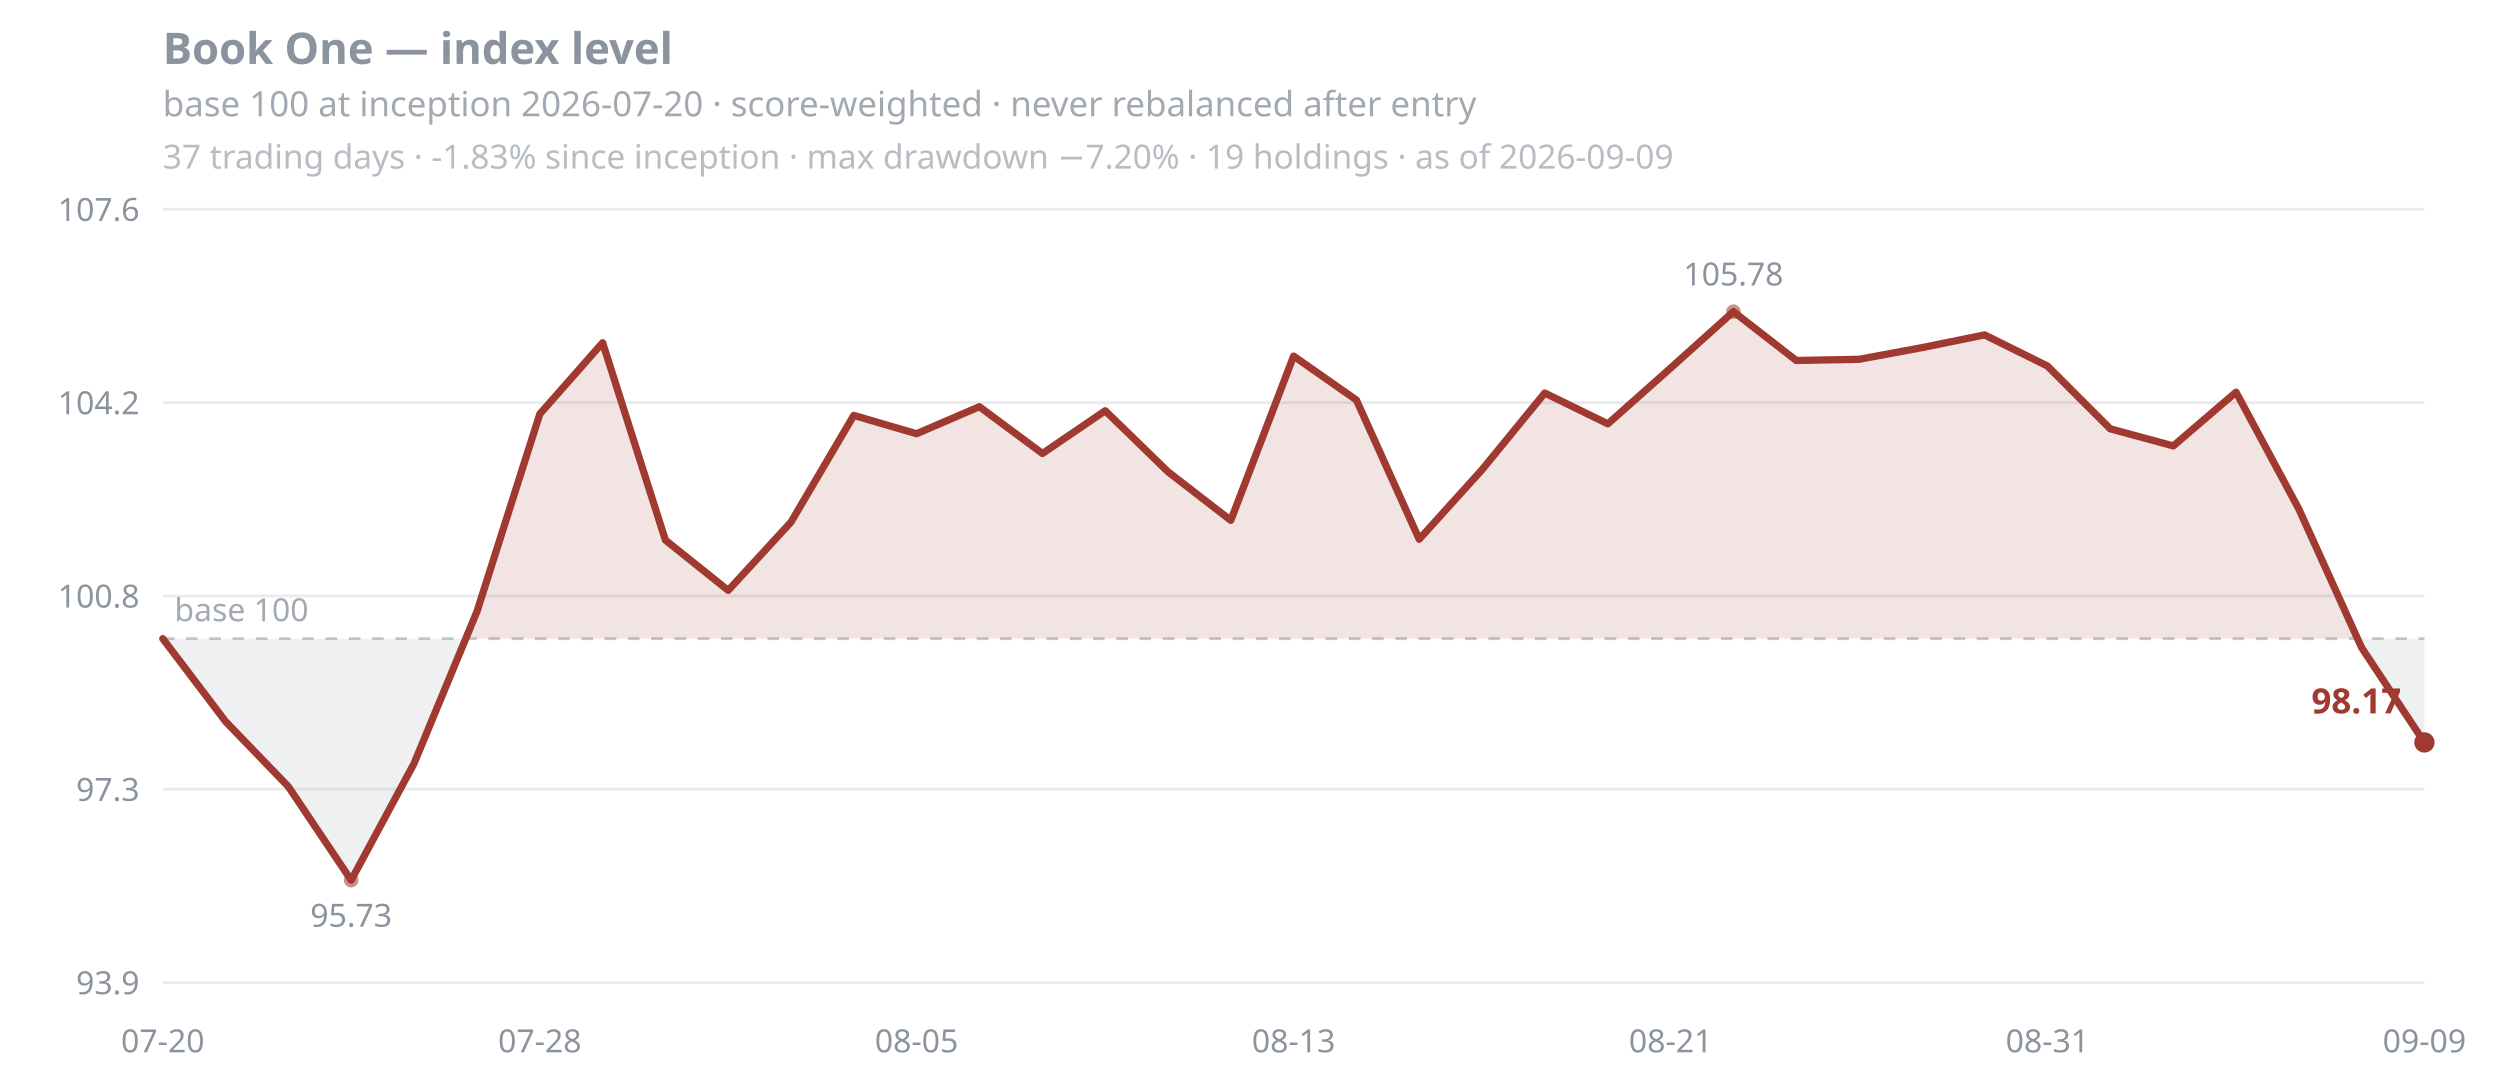
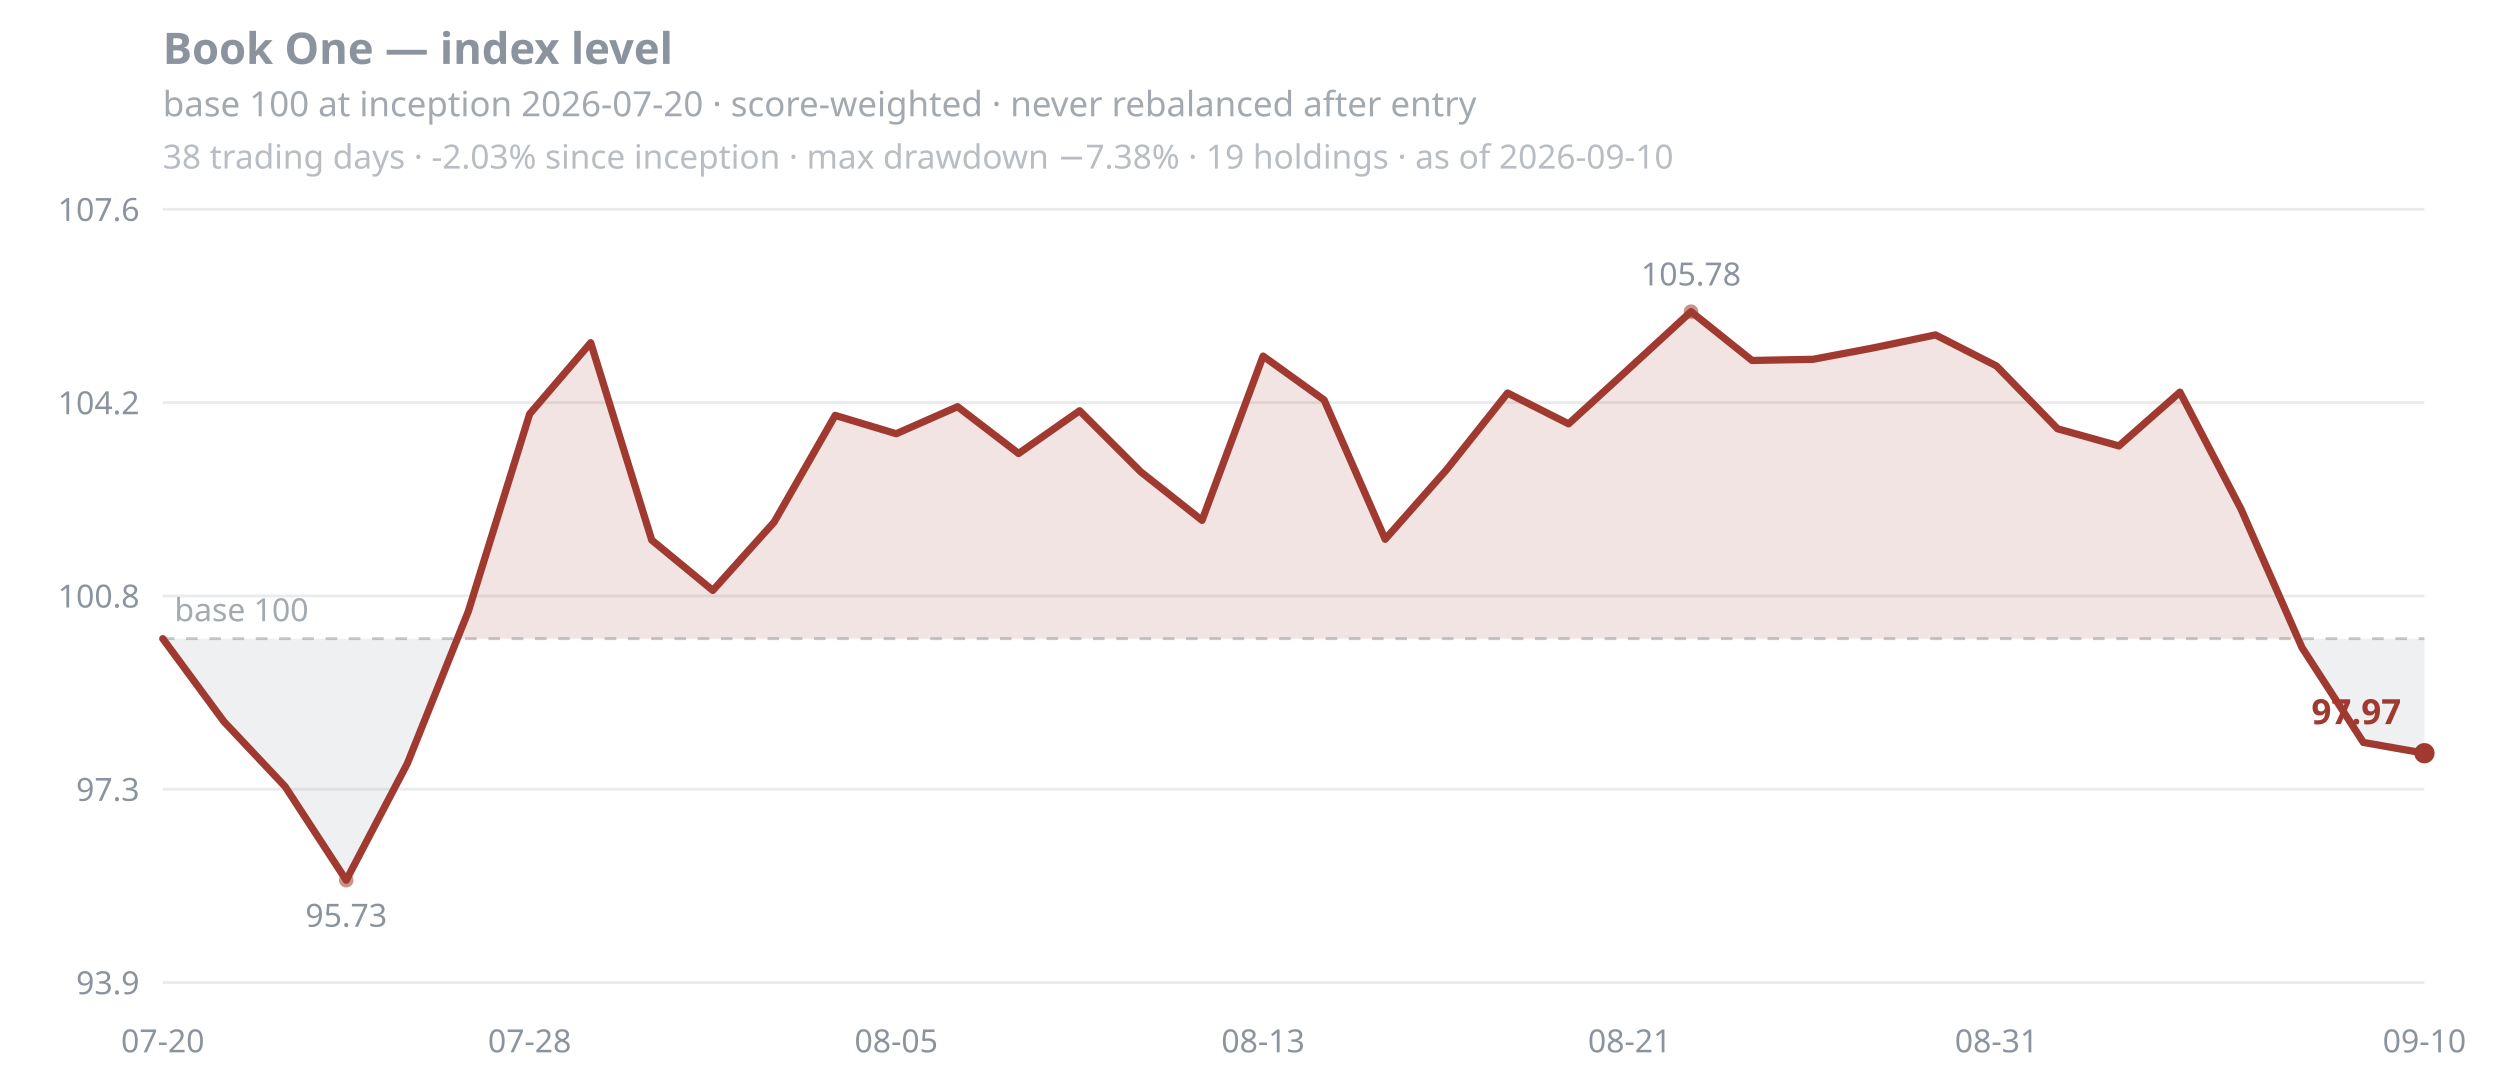
<svg xmlns="http://www.w3.org/2000/svg" viewBox="0 0 860 372" font-family="ui-sans-serif,system-ui,sans-serif">
  <text x="56" y="22" font-size="15" font-weight="600" fill="#8b949e">Book One — index level</text>
  <text x="56" y="40" font-size="12" fill="#8b949e" opacity="0.8">base 100 at inception 2026-07-20 · score-weighted · never rebalanced after entry</text>
-   <text x="56" y="58" font-size="11.5" fill="#8b949e" opacity="0.62">37 trading days · -1.83% since inception · max drawdown −7.20% · 19 holdings · as of 2026-09-09</text>
+   <text x="56" y="58" font-size="11.5" fill="#8b949e" opacity="0.62">38 trading days · -2.03% since inception · max drawdown −7.38% · 19 holdings · as of 2026-09-10</text>
  <line x1="56" y1="338.0" x2="834" y2="338.0" stroke="#8b949e" stroke-opacity="0.18" />
  <text x="48" y="342.0" font-size="11" fill="#8b949e" text-anchor="end">93.9</text>
  <line x1="56" y1="271.5" x2="834" y2="271.5" stroke="#8b949e" stroke-opacity="0.18" />
  <text x="48" y="275.5" font-size="11" fill="#8b949e" text-anchor="end">97.3</text>
  <line x1="56" y1="205.0" x2="834" y2="205.0" stroke="#8b949e" stroke-opacity="0.18" />
  <text x="48" y="209.0" font-size="11" fill="#8b949e" text-anchor="end">100.8</text>
  <line x1="56" y1="138.5" x2="834" y2="138.5" stroke="#8b949e" stroke-opacity="0.18" />
  <text x="48" y="142.5" font-size="11" fill="#8b949e" text-anchor="end">104.2</text>
  <line x1="56" y1="72.0" x2="834" y2="72.0" stroke="#8b949e" stroke-opacity="0.18" />
  <text x="48" y="76.0" font-size="11" fill="#8b949e" text-anchor="end">107.6</text>
  <line x1="56" y1="219.7" x2="834" y2="219.7" stroke="#8b949e" stroke-opacity="0.5" stroke-dasharray="4 4" />
  <text x="60" y="213.7" font-size="11" fill="#8b949e" text-anchor="start" opacity="0.8">base 100</text>
  <text x="56.0" y="362" font-size="11" fill="#8b949e" text-anchor="middle">07-20</text>
-   <text x="185.7" y="362" font-size="11" fill="#8b949e" text-anchor="middle">07-28</text>
-   <text x="315.3" y="362" font-size="11" fill="#8b949e" text-anchor="middle">08-05</text>
-   <text x="445.0" y="362" font-size="11" fill="#8b949e" text-anchor="middle">08-13</text>
-   <text x="574.7" y="362" font-size="11" fill="#8b949e" text-anchor="middle">08-21</text>
-   <text x="704.3" y="362" font-size="11" fill="#8b949e" text-anchor="middle">08-31</text>
-   <text x="834.0" y="362" font-size="11" fill="#8b949e" text-anchor="middle">09-09</text>
+   <text x="182.2" y="362" font-size="11" fill="#8b949e" text-anchor="middle">07-28</text>
+   <text x="308.3" y="362" font-size="11" fill="#8b949e" text-anchor="middle">08-05</text>
+   <text x="434.5" y="362" font-size="11" fill="#8b949e" text-anchor="middle">08-13</text>
+   <text x="560.6" y="362" font-size="11" fill="#8b949e" text-anchor="middle">08-21</text>
+   <text x="686.8" y="362" font-size="11" fill="#8b949e" text-anchor="middle">08-31</text>
+   <text x="834.0" y="362" font-size="11" fill="#8b949e" text-anchor="middle">09-10</text>
  <defs>
    <clipPath id="above">
      <rect x="56" y="72" width="778" height="147.7" />
    </clipPath>
    <clipPath id="below">
      <rect x="56" y="219.7" width="778" height="118.3" />
    </clipPath>
  </defs>
-   <polygon points="56.0,219.7 56.0,219.7 77.6,248.2 99.2,270.6 120.8,302.8 142.4,262.7 164.1,210.3 185.7,142.4 207.3,117.9 228.9,185.8 250.5,203.1 272.1,179.6 293.7,142.9 315.3,149.2 336.9,139.9 358.6,156.0 380.2,141.3 401.8,162.3 423.4,179.0 445.0,122.5 466.6,137.6 488.2,185.5 509.8,161.6 531.4,135.2 553.1,145.8 574.7,126.6 596.3,107.2 617.9,124.0 639.5,123.6 661.1,119.6 682.7,115.2 704.3,125.9 725.9,147.5 747.6,153.4 769.2,134.9 790.8,175.1 812.4,222.8 834.0,255.4 834.0,219.7" fill="#a0392f" fill-opacity="0.14" clip-path="url(#above)" />
-   <polygon points="56.0,219.7 56.0,219.7 77.6,248.2 99.2,270.6 120.8,302.8 142.4,262.7 164.1,210.3 185.7,142.4 207.3,117.9 228.9,185.8 250.5,203.1 272.1,179.6 293.7,142.9 315.3,149.2 336.9,139.9 358.6,156.0 380.2,141.3 401.8,162.3 423.4,179.0 445.0,122.5 466.6,137.6 488.2,185.5 509.8,161.6 531.4,135.2 553.1,145.8 574.7,126.6 596.3,107.2 617.9,124.0 639.5,123.6 661.1,119.6 682.7,115.2 704.3,125.9 725.9,147.5 747.6,153.4 769.2,134.9 790.8,175.1 812.4,222.8 834.0,255.4 834.0,219.7" fill="#8b949e" fill-opacity="0.14" clip-path="url(#below)" />
-   <polyline points="56.0,219.7 77.6,248.2 99.2,270.6 120.8,302.8 142.4,262.7 164.1,210.3 185.7,142.4 207.3,117.9 228.9,185.8 250.5,203.1 272.1,179.6 293.7,142.9 315.3,149.2 336.9,139.9 358.6,156.0 380.2,141.3 401.8,162.3 423.4,179.0 445.0,122.5 466.6,137.6 488.2,185.5 509.8,161.6 531.4,135.2 553.1,145.8 574.7,126.6 596.3,107.2 617.9,124.0 639.5,123.6 661.1,119.6 682.7,115.2 704.3,125.9 725.9,147.5 747.6,153.4 769.2,134.9 790.8,175.1 812.4,222.8 834.0,255.4" fill="none" stroke="#a0392f" stroke-width="2.5" stroke-linejoin="round" stroke-linecap="round" />
-   <circle cx="120.8" cy="302.8" r="2.5" fill="#a0392f" fill-opacity="0.55" />
-   <text x="120.8" y="318.8" font-size="11" fill="#8b949e" text-anchor="middle">95.73</text>
-   <circle cx="596.3" cy="107.2" r="2.5" fill="#a0392f" fill-opacity="0.55" />
-   <text x="596.3" y="98.2" font-size="11" fill="#8b949e" text-anchor="middle">105.78</text>
-   <circle cx="834.0" cy="255.4" r="3.5" fill="#a0392f" />
-   <text x="826.0" y="245.4" font-size="12" font-weight="600" fill="#a0392f" text-anchor="end">98.17</text>
+   <polygon points="56.0,219.7 56.0,219.7 77.0,248.2 98.1,270.6 119.1,302.8 140.1,262.7 161.1,210.3 182.2,142.4 203.2,117.9 224.2,185.8 245.2,203.1 266.3,179.6 287.3,142.9 308.3,149.2 329.4,139.9 350.4,156.0 371.4,141.3 392.4,162.3 413.5,179.0 434.5,122.5 455.5,137.6 476.5,185.5 497.6,161.6 518.6,135.2 539.6,145.8 560.6,126.6 581.7,107.2 602.7,124.0 623.7,123.6 644.8,119.6 665.8,115.2 686.8,125.9 707.8,147.5 728.9,153.4 749.9,134.9 770.9,175.1 791.9,222.8 813.0,255.4 834.0,259.1 834.0,219.7" fill="#a0392f" fill-opacity="0.14" clip-path="url(#above)" />
+   <polygon points="56.0,219.7 56.0,219.7 77.0,248.2 98.1,270.6 119.1,302.8 140.1,262.7 161.1,210.3 182.2,142.4 203.2,117.9 224.2,185.8 245.2,203.1 266.3,179.6 287.3,142.9 308.3,149.2 329.4,139.9 350.4,156.0 371.4,141.3 392.4,162.3 413.5,179.0 434.5,122.5 455.5,137.6 476.5,185.5 497.6,161.6 518.6,135.2 539.6,145.8 560.6,126.6 581.7,107.2 602.7,124.0 623.7,123.6 644.8,119.6 665.8,115.2 686.8,125.9 707.8,147.5 728.9,153.4 749.9,134.9 770.9,175.1 791.9,222.8 813.0,255.4 834.0,259.1 834.0,219.7" fill="#8b949e" fill-opacity="0.14" clip-path="url(#below)" />
+   <polyline points="56.0,219.7 77.0,248.2 98.1,270.6 119.1,302.8 140.1,262.7 161.1,210.3 182.2,142.4 203.2,117.9 224.2,185.8 245.2,203.1 266.3,179.6 287.3,142.9 308.3,149.2 329.4,139.9 350.4,156.0 371.4,141.3 392.4,162.3 413.5,179.0 434.5,122.5 455.5,137.6 476.5,185.5 497.6,161.6 518.6,135.2 539.6,145.8 560.6,126.6 581.7,107.2 602.7,124.0 623.7,123.6 644.8,119.6 665.8,115.2 686.8,125.9 707.8,147.5 728.9,153.4 749.9,134.9 770.9,175.1 791.9,222.8 813.0,255.4 834.0,259.1" fill="none" stroke="#a0392f" stroke-width="2.5" stroke-linejoin="round" stroke-linecap="round" />
+   <circle cx="119.1" cy="302.8" r="2.5" fill="#a0392f" fill-opacity="0.55" />
+   <text x="119.1" y="318.8" font-size="11" fill="#8b949e" text-anchor="middle">95.73</text>
+   <circle cx="581.7" cy="107.2" r="2.5" fill="#a0392f" fill-opacity="0.55" />
+   <text x="581.7" y="98.2" font-size="11" fill="#8b949e" text-anchor="middle">105.78</text>
+   <circle cx="834.0" cy="259.1" r="3.5" fill="#a0392f" />
+   <text x="826.0" y="249.1" font-size="12" font-weight="600" fill="#a0392f" text-anchor="end">97.97</text>
</svg>
